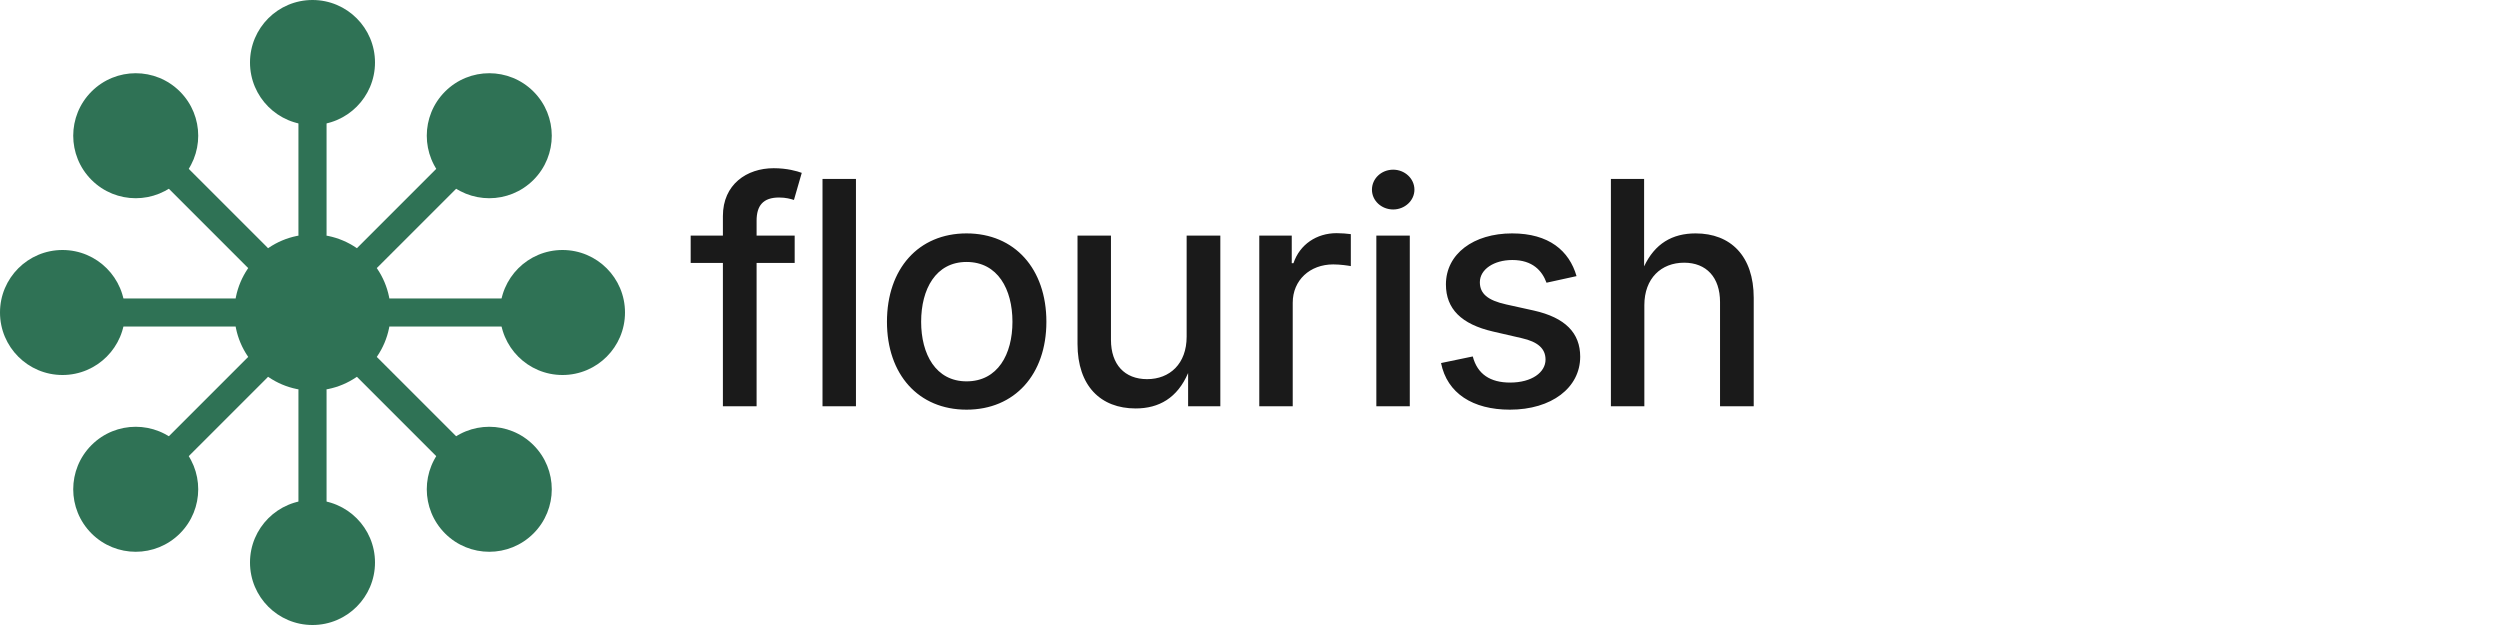
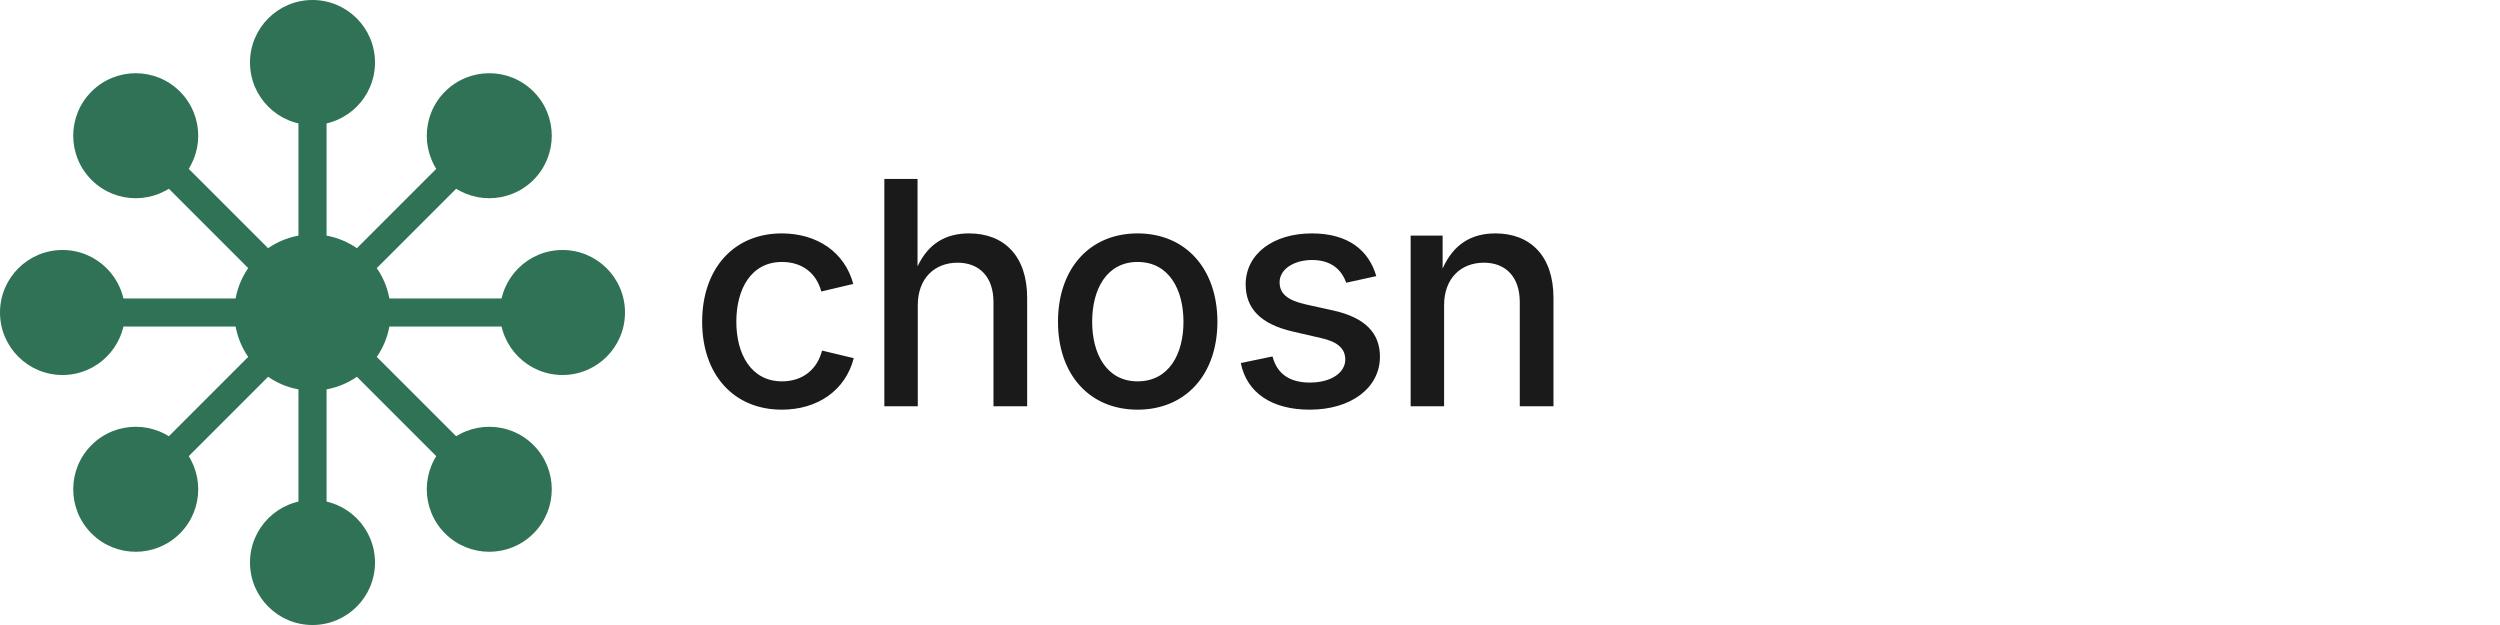
<svg xmlns="http://www.w3.org/2000/svg" width="160" height="40" viewBox="0 0 160 40" fill="none">
  <g transform="translate(20, 20)">
    <circle cx="0" cy="0" r="5" fill="#2F7255" />
    <g>
      <line x1="0" y1="-5" x2="0" y2="-13" stroke="#2F7255" stroke-width="1.8" stroke-linecap="round" />
      <circle cx="0" cy="-16" r="4" fill="#2F7255" />
    </g>
    <g transform="rotate(45 0 0)">
      <line x1="0" y1="-5" x2="0" y2="-13" stroke="#2F7255" stroke-width="1.8" stroke-linecap="round" />
      <circle cx="0" cy="-16" r="4" fill="#2F7255" />
    </g>
    <g transform="rotate(90 0 0)">
      <line x1="0" y1="-5" x2="0" y2="-13" stroke="#2F7255" stroke-width="1.8" stroke-linecap="round" />
      <circle cx="0" cy="-16" r="4" fill="#2F7255" />
    </g>
    <g transform="rotate(135 0 0)">
      <line x1="0" y1="-5" x2="0" y2="-13" stroke="#2F7255" stroke-width="1.8" stroke-linecap="round" />
      <circle cx="0" cy="-16" r="4" fill="#2F7255" />
    </g>
    <g transform="rotate(180 0 0)">
      <line x1="0" y1="-5" x2="0" y2="-13" stroke="#2F7255" stroke-width="1.8" stroke-linecap="round" />
      <circle cx="0" cy="-16" r="4" fill="#2F7255" />
    </g>
    <g transform="rotate(225 0 0)">
      <line x1="0" y1="-5" x2="0" y2="-13" stroke="#2F7255" stroke-width="1.8" stroke-linecap="round" />
      <circle cx="0" cy="-16" r="4" fill="#2F7255" />
    </g>
    <g transform="rotate(270 0 0)">
      <line x1="0" y1="-5" x2="0" y2="-13" stroke="#2F7255" stroke-width="1.8" stroke-linecap="round" />
      <circle cx="0" cy="-16" r="4" fill="#2F7255" />
    </g>
    <g transform="rotate(315 0 0)">
      <line x1="0" y1="-5" x2="0" y2="-13" stroke="#2F7255" stroke-width="1.8" stroke-linecap="round" />
      <circle cx="0" cy="-16" r="4" fill="#2F7255" />
    </g>
  </g>
-   <text x="44" y="26" font-family="Satoshi, -apple-system, sans-serif" font-size="20" font-weight="500" letter-spacing="-0.02em" fill="#1A1A1A">flourish</text>
+   <text x="44" y="26" font-family="Satoshi, -apple-system, sans-serif" font-size="20" font-weight="500" letter-spacing="-0.02em" fill="#1A1A1A">chosn</text>
</svg>
